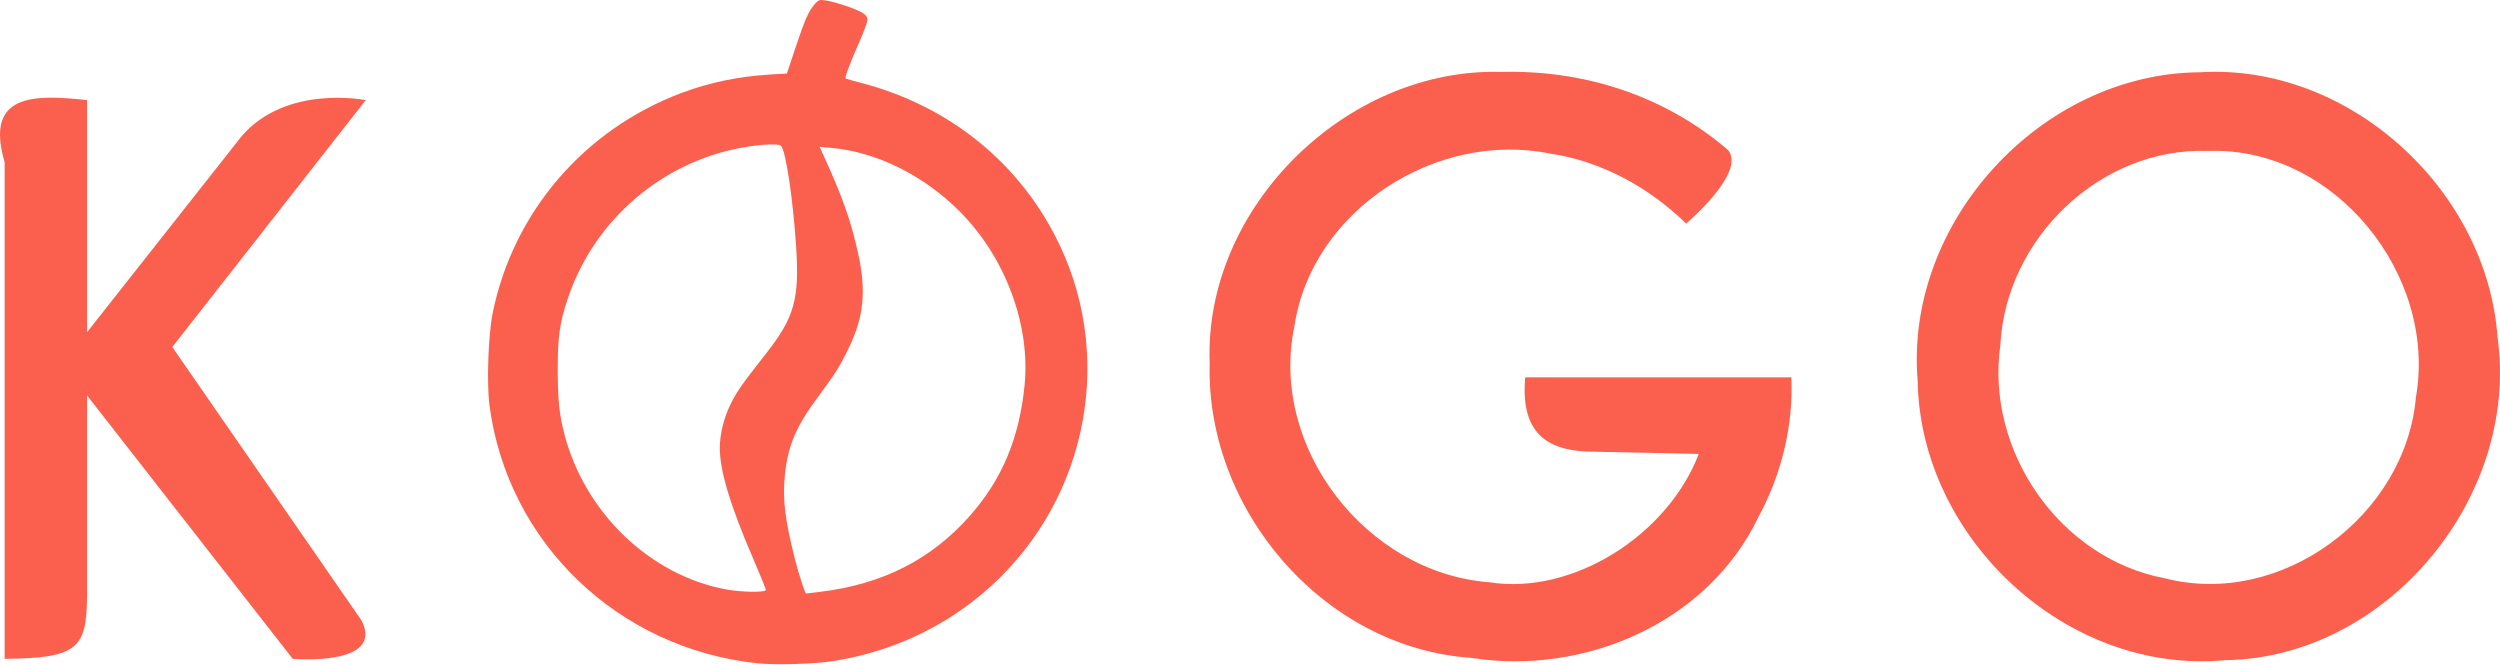
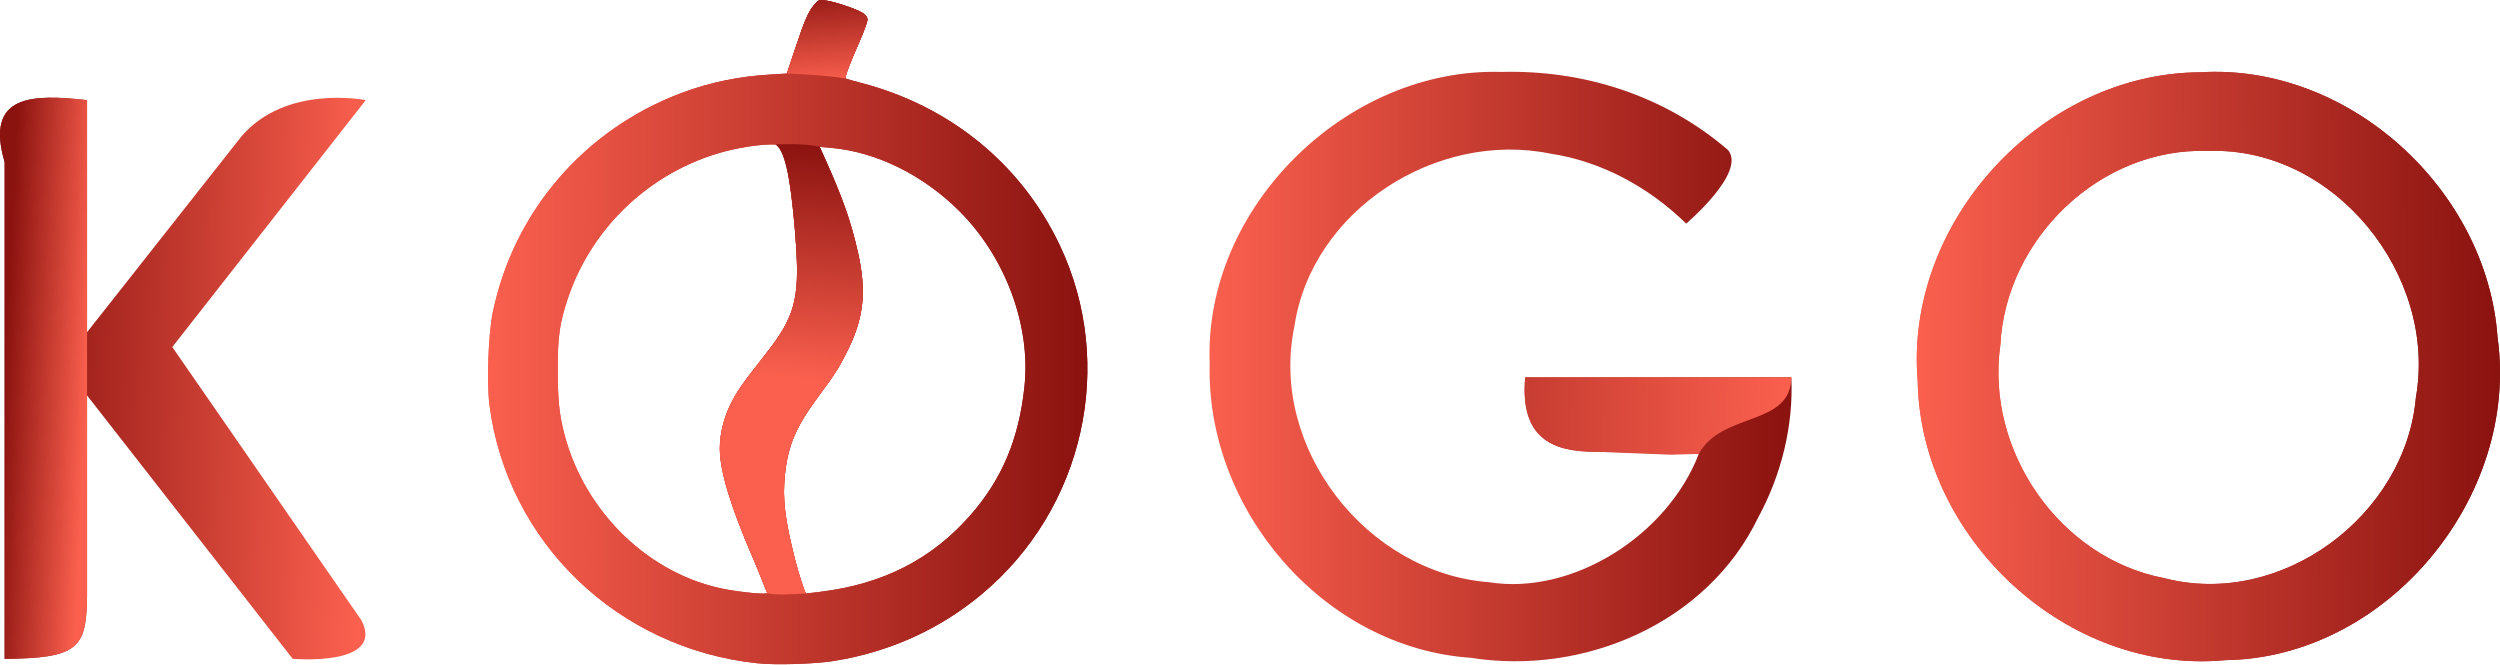
- <svg xmlns="http://www.w3.org/2000/svg" width="5449.678mm" height="1447.893mm" viewBox="0 0 5449.678 1447.893" version="1.1" id="svg8">
-   <defs id="defs2" />
-   <flowRoot transform="matrix(0.2645833,0,0,0.2645833,-2096.539,6723.081)" style="font-style:normal;font-weight:normal;font-size:40px;line-height:1.25;font-family:sans-serif;letter-spacing:0px;word-spacing:0px;fill:#000000;fill-opacity:1;stroke:none" id="flowRoot900-88" xml:space="preserve">
-     <flowRegion id="flowRegion902-1">
-       <rect y="-591.766" x="-67.143" height="127.143" width="48.571" id="rect904-1" />
-     </flowRegion>
-     <flowPara id="flowPara906-5" />
-   </flowRoot>
-   <g style="fill:#fb604e;fill-opacity:1;stroke-width:0.04" transform="matrix(16.9112,0,0,16.9112,490.0027,-9573.189)" id="layer1-1">
-     <path id="path1102" d="m 68.67,651.584 c -18.008,-1.888 -32.242,-15.588 -34.549,-33.255 -0.372,-2.847 -0.159,-9.081 0.405,-11.864 2.641,-13.034 11.816,-23.717 24.409,-28.421 3.593,-1.342 7.314,-2.111 11.394,-2.355 l 2.123,-0.127 1.06,-3.172 c 1.256,-3.761 1.7,-4.783 2.473,-5.697 0.542,-0.641 0.634,-0.675 1.49,-0.546 1.214,0.182 3.869,1.073 4.699,1.576 0.468,0.284 0.665,0.556 0.665,0.919 0,0.284 -0.499,1.635 -1.108,3.002 -1.114,2.499 -1.832,4.424 -1.7,4.556 0.039,0.039 0.94,0.297 2.002,0.574 11.474,2.986 20.654,10.487 25.594,20.915 7.295,15.396 3.135,33.992 -10.067,45 -5.426,4.525 -11.849,7.427 -19.019,8.593 -2.43,0.395 -7.51,0.552 -9.871,0.304 z m 8.034,-9.207 c 8.08,-0.977 14.373,-4.171 19.358,-9.827 4.13,-4.686 6.335,-9.941 7.027,-16.753 0.792,-7.792 -2.455,-16.528 -8.343,-22.442 -4.664,-4.685 -10.734,-7.69 -16.575,-8.207 l -1.495,-0.132 0.55,1.208 c 2.446,5.37 3.461,8.245 4.399,12.464 1.08,4.855 0.765,8.178 -1.156,12.177 -1.158,2.412 -1.772,3.395 -3.895,6.242 -2.945,3.948 -3.986,6.377 -4.375,10.202 -0.319,3.136 -0.006,5.723 1.333,11.004 0.445,1.756 1.267,4.275 1.396,4.275 0.023,0 0.822,-0.094 1.776,-0.21 z m -6.964,-0.256 c 0,-0.144 -0.775,-2.056 -1.722,-4.25 -2.87,-6.646 -4.218,-11.143 -4.209,-14.042 0.006,-1.828 0.518,-3.89 1.416,-5.698 0.798,-1.607 1.421,-2.493 4.566,-6.499 3.644,-4.642 4.302,-7.01 3.849,-13.865 -0.399,-6.026 -1.309,-12.122 -1.921,-12.87 -0.329,-0.401 -3.509,-0.163 -6.299,0.472 -9.907,2.253 -18.046,9.643 -21.232,19.278 -1.019,3.08 -1.274,4.885 -1.27,8.994 0.004,3.957 0.19,5.812 0.835,8.324 2.617,10.185 11.059,18.302 20.903,20.099 2.04,0.373 5.084,0.407 5.084,0.057 z" style="fill:#fb604e;fill-opacity:1;stroke-width:0.059" />
-     <path id="path1079" d="m -28.378,651.008 c 9.608,-0.058 10.519,-1.48 10.625,-8 v -25.949 l 26.508,33.949 c 0,0 11.921,1.039 8.878,-4.934 -8.132,-11.752 -16.267,-23.502 -24.398,-35.256 8.311,-10.61 16.624,-21.217 24.936,-31.826 0,0 -10.29,-2.083 -16.051,4.712 -6.624,8.401 -13.248,16.802 -19.873,25.203 V 578.992 c -6.985,-0.777 -13.209,-0.792 -10.625,8 z" style="font-style:normal;font-variant:normal;font-weight:bold;font-stretch:normal;font-size:105.833px;line-height:1.25;font-family:'Century Gothic';-inkscape-font-specification:'Century Gothic Bold';letter-spacing:2.646px;word-spacing:0px;fill:#fb604e;fill-opacity:1;stroke:none;stroke-width:0.01" />
-     <path id="path1083" d="m 164.575,575.359 c -19.982,-0.613 -38.405,17.491 -37.619,37.541 -0.538,18.835 14.636,36.684 33.684,37.98 14.592,2.312 30.502,-4.485 37.043,-18.139 2.973,-5.489 4.528,-11.771 4.248,-18.02 H 167.626 c -0.692,7.74 3.409,9.609 9,9.592 l 13.372,0.286 c -4.039,10.506 -16.273,18.252 -27.036,16.536 -15.771,-1.21 -28.342,-17.314 -25.096,-32.936 2.218,-15.049 18.341,-25.319 33.012,-22.309 6.621,0.994 12.736,4.368 17.498,9.018 0,0 7.789,-6.589 5.397,-9.482 -8.272,-7.101 -18.677,-10.341 -29.198,-10.069 z" style="font-style:normal;font-variant:normal;font-weight:bold;font-stretch:normal;font-size:105.833px;line-height:1.25;font-family:'Century Gothic';-inkscape-font-specification:'Century Gothic Bold';letter-spacing:2.646px;word-spacing:0px;fill:#fb604e;fill-opacity:1;stroke:none;stroke-width:0.01" />
-     <path id="path1085" d="m 254.583,575.403 c -20.481,0.132 -38.124,19.379 -36.365,39.826 0.354,20.249 19.232,37.881 39.652,35.951 20.817,-0.281 37.965,-21.007 35.092,-41.607 -1.35,-19.028 -19.143,-35.361 -38.379,-34.17 z m 1.076,10.141 c 16.268,-0.584 29.571,15.986 26.777,31.771 -1.334,15.258 -17.354,27.178 -32.374,23.309 -13.584,-2.562 -23.129,-16.471 -21.189,-30.064 0.69,-13.724 12.904,-25.523 26.787,-25.016 z" style="font-style:normal;font-variant:normal;font-weight:bold;font-stretch:normal;font-size:105.833px;line-height:1.25;font-family:'Century Gothic';-inkscape-font-specification:'Century Gothic Bold';letter-spacing:2.646px;word-spacing:0px;fill:#fb604e;fill-opacity:1;stroke:none;stroke-width:0.01" />
+ <svg xmlns="http://www.w3.org/2000/svg" xmlns:xlink="http://www.w3.org/1999/xlink" width="5449.678mm" height="1447.893mm" viewBox="0 0 5449.678 1447.893" version="1.1" id="svg8">
+   <defs id="defs2">
+     <linearGradient id="linearGradient943">
+       <stop id="stop939" offset="0" style="stop-color:#fb604e;stop-opacity:1;" />
+       <stop id="stop941" offset="1" style="stop-color:#8a120f;stop-opacity:1" />
+     </linearGradient>
+     <linearGradient xlink:href="#linearGradient943" id="linearGradient3382" gradientUnits="userSpaceOnUse" x1="17.766" y1="614.323" x2="-28.294" y2="613.216" />
+     <linearGradient xlink:href="#linearGradient943" id="linearGradient3384" gradientUnits="userSpaceOnUse" x1="126.932" y1="613.334" x2="201.963" y2="613.334" />
+     <linearGradient xlink:href="#linearGradient943" id="linearGradient3386" gradientUnits="userSpaceOnUse" x1="218.218" y1="615.229" x2="293.215" y2="614.883" />
+     <linearGradient xlink:href="#linearGradient943" id="linearGradient3388" gradientUnits="userSpaceOnUse" x1="33.935" y1="608.894" x2="111.194" y2="608.894" />
+     <linearGradient xlink:href="#linearGradient943" id="linearGradient3390" gradientUnits="userSpaceOnUse" gradientTransform="matrix(63.91643,0,0,63.91643,-15286.383,-44811.343)" x1="71.68" y1="614.761" x2="74.329" y2="584.351" />
+     <linearGradient xlink:href="#linearGradient943" id="linearGradient3392" gradientUnits="userSpaceOnUse" x1="76.765" y1="576.919" x2="75.894" y2="564.109" />
+     <linearGradient xlink:href="#linearGradient943" id="linearGradient3394" gradientUnits="userSpaceOnUse" x1="33.935" y1="608.894" x2="111.194" y2="608.894" />
+     <linearGradient xlink:href="#linearGradient943" id="linearGradient3396" gradientUnits="userSpaceOnUse" gradientTransform="matrix(63.91643,0,0,63.91643,-15286.383,-44811.343)" x1="71.68" y1="614.761" x2="74.329" y2="584.351" />
+     <linearGradient xlink:href="#linearGradient943" id="linearGradient3398" gradientUnits="userSpaceOnUse" x1="76.765" y1="576.919" x2="75.894" y2="564.109" />
+     <linearGradient xlink:href="#linearGradient943" id="linearGradient3400" gradientUnits="userSpaceOnUse" x1="-17.753" y1="617.059" x2="-28.571" y2="616.535" />
+     <linearGradient xlink:href="#linearGradient943" id="linearGradient3402" gradientUnits="userSpaceOnUse" x1="201.931" y1="614.722" x2="126.956" y2="612.9" />
+     <linearGradient xlink:href="#linearGradient943" id="linearGradient3404" gradientUnits="userSpaceOnUse" x1="218.218" y1="615.229" x2="293.215" y2="614.883" />
+   </defs>
+   <g id="layer1" transform="translate(1825.623,9146.615)">
+     <g transform="translate(1464.119,-81.32046)" id="layer1-3">
+       <g id="layer1-8" transform="matrix(4.712903,0,0,4.712903,7906.509,29215.131)" style="stroke-width:0.212" />
+       <path id="path1110" d="" style="opacity:1;fill:#e32201;fill-opacity:1;stroke:none;stroke-width:0.019;stroke-linecap:round;stroke-linejoin:round;stroke-miterlimit:4;stroke-dasharray:none;stroke-dashoffset:0;stroke-opacity:1" />
+       <g id="layer1-8-4" transform="matrix(4.712903,0,0,4.712903,31606.636,26561.705)" style="stroke-width:0.212" />
+       <path id="path1110-9" d="" style="opacity:1;fill:#e32201;fill-opacity:1;stroke:none;stroke-width:0.019;stroke-linecap:round;stroke-linejoin:round;stroke-miterlimit:4;stroke-dasharray:none;stroke-dashoffset:0;stroke-opacity:1" />
+       <g transform="translate(-4404.87,-8529.106)" id="g3380">
+         <g transform="translate(4218.458,7623.4)" id="g3260">
+           <g transform="matrix(0.2645833,0,0,0.2645833,-563.7354,1044.23)" style="fill:#e32201;fill-opacity:1;stroke:none;stroke-width:0.873;stroke-opacity:1" id="g3222" />
+           <g transform="matrix(0.2645833,0,0,0.2645833,-563.7354,1044.23)" style="fill:#e32201;fill-opacity:1;stroke:none;stroke-width:0.873;stroke-opacity:1" id="g3224" />
+           <g transform="matrix(0.2645833,0,0,0.2645833,-563.7354,1044.23)" style="fill:#e32201;fill-opacity:1;stroke:none;stroke-width:0.873;stroke-opacity:1" id="g3226" />
+           <g transform="matrix(0.2645833,0,0,0.2645833,-563.7354,1044.23)" style="fill:#e32201;fill-opacity:1;stroke:none;stroke-width:0.873;stroke-opacity:1" id="g3228" />
+           <g transform="matrix(0.2645833,0,0,0.2645833,-563.7354,1044.23)" style="fill:#e32201;fill-opacity:1;stroke:none;stroke-width:0.873;stroke-opacity:1" id="g3230" />
+           <g transform="matrix(0.2645833,0,0,0.2645833,-563.7354,1044.23)" style="fill:#e32201;fill-opacity:1;stroke:none;stroke-width:0.873;stroke-opacity:1" id="g3232" />
+           <g transform="matrix(0.2645833,0,0,0.2645833,-563.7354,1044.23)" style="fill:#e32201;fill-opacity:1;stroke:none;stroke-width:0.873;stroke-opacity:1" id="g3234" />
+           <g transform="matrix(0.2645833,0,0,0.2645833,-563.7354,1044.23)" style="fill:#e32201;fill-opacity:1;stroke:none;stroke-width:0.873;stroke-opacity:1" id="g3236" />
+           <g transform="matrix(0.2645833,0,0,0.2645833,-563.7354,1044.23)" style="fill:#e32201;fill-opacity:1;stroke:none;stroke-width:0.873;stroke-opacity:1" id="g3238" />
+           <g transform="matrix(0.2645833,0,0,0.2645833,-563.7354,1044.23)" style="fill:#e32201;fill-opacity:1;stroke:none;stroke-width:0.873;stroke-opacity:1" id="g3240" />
+           <g transform="matrix(0.2645833,0,0,0.2645833,-563.7354,1044.23)" style="fill:#e32201;fill-opacity:1;stroke:none;stroke-width:0.873;stroke-opacity:1" id="g3242" />
+           <g transform="matrix(0.2645833,0,0,0.2645833,-563.7354,1044.23)" style="fill:#e32201;fill-opacity:1;stroke:none;stroke-width:0.873;stroke-opacity:1" id="g3244" />
+           <g transform="matrix(0.2645833,0,0,0.2645833,-563.7354,1044.23)" style="fill:#e32201;fill-opacity:1;stroke:none;stroke-width:0.873;stroke-opacity:1" id="g3246" />
+           <g transform="matrix(0.2645833,0,0,0.2645833,-563.7354,1044.23)" style="fill:#e32201;fill-opacity:1;stroke:none;stroke-width:0.873;stroke-opacity:1" id="g3248" />
+           <g transform="matrix(0.2645833,0,0,0.2645833,-563.7354,1044.23)" style="fill:#e32201;fill-opacity:1;stroke:none;stroke-width:0.873;stroke-opacity:1" id="g3250" />
+           <flowRoot transform="matrix(0.2645833,0,0,0.2645833,-5143.742,2211.721)" style="font-style:normal;font-weight:normal;font-size:40px;line-height:1.25;font-family:sans-serif;letter-spacing:0px;word-spacing:0px;fill:#000000;fill-opacity:1;stroke:none" id="flowRoot3258" xml:space="preserve">
+             <flowRegion id="flowRegion3254">
+               <rect y="-591.766" x="-67.143" height="127.143" width="48.571" id="rect3252" />
+             </flowRegion>
+             <flowPara id="flowPara3256" />
+           </flowRoot>
+         </g>
+         <g transform="translate(4162.331,3975.171)" id="g3310">
+           <g transform="matrix(0.2645833,0,0,0.2645833,-563.7354,1044.23)" style="fill:#e32201;fill-opacity:1;stroke:none;stroke-width:0.873;stroke-opacity:1" id="g3262" />
+           <g transform="matrix(0.2645833,0,0,0.2645833,-563.7354,1044.23)" style="fill:#e32201;fill-opacity:1;stroke:none;stroke-width:0.873;stroke-opacity:1" id="g3264" />
+           <g transform="matrix(0.2645833,0,0,0.2645833,-563.7354,1044.23)" style="fill:#e32201;fill-opacity:1;stroke:none;stroke-width:0.873;stroke-opacity:1" id="g3266" />
+           <g transform="matrix(0.2645833,0,0,0.2645833,-563.7354,1044.23)" style="fill:#e32201;fill-opacity:1;stroke:none;stroke-width:0.873;stroke-opacity:1" id="g3268" />
+           <g transform="matrix(0.2645833,0,0,0.2645833,-563.7354,1044.23)" style="fill:#e32201;fill-opacity:1;stroke:none;stroke-width:0.873;stroke-opacity:1" id="g3270" />
+           <g transform="matrix(0.2645833,0,0,0.2645833,-563.7354,1044.23)" style="fill:#e32201;fill-opacity:1;stroke:none;stroke-width:0.873;stroke-opacity:1" id="g3272" />
+           <g transform="matrix(0.2645833,0,0,0.2645833,-563.7354,1044.23)" style="fill:#e32201;fill-opacity:1;stroke:none;stroke-width:0.873;stroke-opacity:1" id="g3274" />
+           <g transform="matrix(0.2645833,0,0,0.2645833,-563.7354,1044.23)" style="fill:#e32201;fill-opacity:1;stroke:none;stroke-width:0.873;stroke-opacity:1" id="g3276" />
+           <g transform="matrix(0.2645833,0,0,0.2645833,-563.7354,1044.23)" style="fill:#e32201;fill-opacity:1;stroke:none;stroke-width:0.873;stroke-opacity:1" id="g3278" />
+           <g transform="matrix(0.2645833,0,0,0.2645833,-563.7354,1044.23)" style="fill:#e32201;fill-opacity:1;stroke:none;stroke-width:0.873;stroke-opacity:1" id="g3280" />
+           <g transform="matrix(0.2645833,0,0,0.2645833,-563.7354,1044.23)" style="fill:#e32201;fill-opacity:1;stroke:none;stroke-width:0.873;stroke-opacity:1" id="g3282" />
+           <g transform="matrix(0.2645833,0,0,0.2645833,-563.7354,1044.23)" style="fill:#e32201;fill-opacity:1;stroke:none;stroke-width:0.873;stroke-opacity:1" id="g3284" />
+           <g transform="matrix(0.2645833,0,0,0.2645833,-563.7354,1044.23)" style="fill:#e32201;fill-opacity:1;stroke:none;stroke-width:0.873;stroke-opacity:1" id="g3286" />
+           <g transform="matrix(0.2645833,0,0,0.2645833,-563.7354,1044.23)" style="fill:#e32201;fill-opacity:1;stroke:none;stroke-width:0.873;stroke-opacity:1" id="g3288" />
+           <g transform="matrix(0.2645833,0,0,0.2645833,-563.7354,1044.23)" style="fill:#e32201;fill-opacity:1;stroke:none;stroke-width:0.873;stroke-opacity:1" id="g3290" />
+           <flowRoot transform="matrix(0.2645833,0,0,0.2645833,-5143.742,2211.721)" style="font-style:normal;font-weight:normal;font-size:40px;line-height:1.25;font-family:sans-serif;letter-spacing:0px;word-spacing:0px;fill:#000000;fill-opacity:1;stroke:none" id="flowRoot3298" xml:space="preserve">
+             <flowRegion id="flowRegion3294">
+               <rect y="-591.766" x="-67.143" height="127.143" width="48.571" id="rect3292" />
+             </flowRegion>
+             <flowPara id="flowPara3296" />
+           </flowRoot>
+           <g id="g3308" transform="matrix(1.493048,0,0,1.493048,-2700.931,-4054.332)" style="fill:#fb604e;fill-opacity:1;stroke-width:0.67">
+             <g id="g3306" transform="matrix(11.32663,0,0,11.32663,96.26637,-6717.945)" style="fill:#fb604e;fill-opacity:1;stroke-width:0.04">
+               <path style="font-style:normal;font-variant:normal;font-weight:bold;font-stretch:normal;font-size:105.833px;line-height:1.25;font-family:'Century Gothic';-inkscape-font-specification:'Century Gothic Bold';letter-spacing:2.646px;word-spacing:0px;fill:url(#linearGradient3382);fill-opacity:1;stroke:none;stroke-width:0.01" d="m -28.378,651.008 c 9.608,-0.058 10.519,-1.48 10.625,-8 v -25.949 l 26.508,33.949 c 0,0 11.921,1.039 8.878,-4.934 -8.132,-11.752 -16.267,-23.502 -24.398,-35.256 8.311,-10.61 16.624,-21.217 24.936,-31.826 0,0 -10.29,-2.083 -16.051,4.712 -6.624,8.401 -13.248,16.802 -19.873,25.203 V 578.992 c -6.985,-0.777 -13.209,-0.792 -10.625,8 z" id="path3300" />
+               <path style="font-style:normal;font-variant:normal;font-weight:bold;font-stretch:normal;font-size:105.833px;line-height:1.25;font-family:'Century Gothic';-inkscape-font-specification:'Century Gothic Bold';letter-spacing:2.646px;word-spacing:0px;fill:url(#linearGradient3384);fill-opacity:1;stroke:none;stroke-width:0.01" d="m 164.575,575.359 c -19.982,-0.613 -38.405,17.491 -37.619,37.541 -0.538,18.835 14.636,36.684 33.684,37.98 14.592,2.312 30.502,-4.485 37.043,-18.139 2.973,-5.489 4.528,-11.771 4.248,-18.02 H 167.626 c -0.692,7.74 3.409,9.609 9,9.592 l 13.372,0.286 c -4.039,10.506 -16.273,18.252 -27.036,16.536 -15.771,-1.21 -28.342,-17.314 -25.096,-32.936 2.218,-15.049 18.341,-25.319 33.012,-22.309 6.621,0.994 12.736,4.368 17.498,9.018 0,0 7.789,-6.589 5.397,-9.482 -8.272,-7.101 -18.677,-10.341 -29.198,-10.069 z" id="path3302" />
+               <path style="font-style:normal;font-variant:normal;font-weight:bold;font-stretch:normal;font-size:105.833px;line-height:1.25;font-family:'Century Gothic';-inkscape-font-specification:'Century Gothic Bold';letter-spacing:2.646px;word-spacing:0px;fill:url(#linearGradient3386);fill-opacity:1;stroke:none;stroke-width:0.01" d="m 254.583,575.403 c -20.481,0.132 -38.124,19.379 -36.365,39.826 0.354,20.249 19.232,37.881 39.652,35.951 20.817,-0.281 37.965,-21.007 35.092,-41.607 -1.35,-19.028 -19.143,-35.361 -38.379,-34.17 z m 1.076,10.141 c 16.268,-0.584 29.571,15.986 26.777,31.771 -1.334,15.258 -17.354,27.178 -32.374,23.309 -13.584,-2.562 -23.129,-16.471 -21.189,-30.064 0.69,-13.724 12.904,-25.523 26.787,-25.016 z" id="path3304" />
+             </g>
+           </g>
+         </g>
+         <g id="g3378" transform="translate(4162.331,3975.171)">
+           <g id="g3312" style="fill:#e32201;fill-opacity:1;stroke:none;stroke-width:0.873;stroke-opacity:1" transform="matrix(0.2645833,0,0,0.2645833,-563.7354,1044.23)" />
+           <g id="g3314" style="fill:#e32201;fill-opacity:1;stroke:none;stroke-width:0.873;stroke-opacity:1" transform="matrix(0.2645833,0,0,0.2645833,-563.7354,1044.23)" />
+           <g id="g3316" style="fill:#e32201;fill-opacity:1;stroke:none;stroke-width:0.873;stroke-opacity:1" transform="matrix(0.2645833,0,0,0.2645833,-563.7354,1044.23)" />
+           <g id="g3318" style="fill:#e32201;fill-opacity:1;stroke:none;stroke-width:0.873;stroke-opacity:1" transform="matrix(0.2645833,0,0,0.2645833,-563.7354,1044.23)" />
+           <g id="g3320" style="fill:#e32201;fill-opacity:1;stroke:none;stroke-width:0.873;stroke-opacity:1" transform="matrix(0.2645833,0,0,0.2645833,-563.7354,1044.23)" />
+           <g id="g3322" style="fill:#e32201;fill-opacity:1;stroke:none;stroke-width:0.873;stroke-opacity:1" transform="matrix(0.2645833,0,0,0.2645833,-563.7354,1044.23)" />
+           <g id="g3324" style="fill:#e32201;fill-opacity:1;stroke:none;stroke-width:0.873;stroke-opacity:1" transform="matrix(0.2645833,0,0,0.2645833,-563.7354,1044.23)" />
+           <g id="g3326" style="fill:#e32201;fill-opacity:1;stroke:none;stroke-width:0.873;stroke-opacity:1" transform="matrix(0.2645833,0,0,0.2645833,-563.7354,1044.23)" />
+           <g id="g3328" style="fill:#e32201;fill-opacity:1;stroke:none;stroke-width:0.873;stroke-opacity:1" transform="matrix(0.2645833,0,0,0.2645833,-563.7354,1044.23)" />
+           <g id="g3330" style="fill:#e32201;fill-opacity:1;stroke:none;stroke-width:0.873;stroke-opacity:1" transform="matrix(0.2645833,0,0,0.2645833,-563.7354,1044.23)" />
+           <g id="g3332" style="fill:#e32201;fill-opacity:1;stroke:none;stroke-width:0.873;stroke-opacity:1" transform="matrix(0.2645833,0,0,0.2645833,-563.7354,1044.23)" />
+           <g id="g3334" style="fill:#e32201;fill-opacity:1;stroke:none;stroke-width:0.873;stroke-opacity:1" transform="matrix(0.2645833,0,0,0.2645833,-563.7354,1044.23)" />
+           <g id="g3336" style="fill:#e32201;fill-opacity:1;stroke:none;stroke-width:0.873;stroke-opacity:1" transform="matrix(0.2645833,0,0,0.2645833,-563.7354,1044.23)" />
+           <g id="g3338" style="fill:#e32201;fill-opacity:1;stroke:none;stroke-width:0.873;stroke-opacity:1" transform="matrix(0.2645833,0,0,0.2645833,-563.7354,1044.23)" />
+           <g id="g3340" style="fill:#e32201;fill-opacity:1;stroke:none;stroke-width:0.873;stroke-opacity:1" transform="matrix(0.2645833,0,0,0.2645833,-563.7354,1044.23)" />
+           <flowRoot xml:space="preserve" id="flowRoot3348" style="font-style:normal;font-weight:normal;font-size:40px;line-height:1.25;font-family:sans-serif;letter-spacing:0px;word-spacing:0px;fill:#000000;fill-opacity:1;stroke:none" transform="matrix(0.2645833,0,0,0.2645833,-5143.742,2211.721)">
+             <flowRegion id="flowRegion3344">
+               <rect id="rect3342" width="48.571" height="127.143" x="-67.143" y="-591.766" />
+             </flowRegion>
+             <flowPara id="flowPara3346" />
+           </flowRoot>
+           <g style="fill:#fb604e;fill-opacity:1;stroke-width:0.67" transform="matrix(1.493048,0,0,1.493048,-2700.931,-4054.332)" id="g3376">
+             <g style="fill:#fb604e;fill-opacity:1;stroke-width:0.04" transform="matrix(11.32663,0,0,11.32663,96.26637,-6717.945)" id="g3374">
+               <g id="g3366">
+                 <g id="g3356">
+                   <path transform="translate(-7.1578502e-6,-4.24819e-6)" style="fill:url(#linearGradient3388);fill-opacity:1;stroke-width:0.059" d="m 68.67,651.584 c -18.008,-1.888 -32.242,-15.588 -34.549,-33.255 -0.372,-2.847 -0.159,-9.081 0.405,-11.864 2.641,-13.034 11.816,-23.717 24.409,-28.421 3.593,-1.342 7.314,-2.111 11.394,-2.355 l 2.123,-0.127 1.06,-3.172 c 1.256,-3.761 1.7,-4.783 2.473,-5.697 0.542,-0.641 0.634,-0.675 1.49,-0.546 1.214,0.182 3.869,1.073 4.699,1.576 0.468,0.284 0.665,0.556 0.665,0.919 0,0.284 -0.499,1.635 -1.108,3.002 -1.114,2.499 -1.832,4.424 -1.7,4.556 0.039,0.039 0.94,0.297 2.002,0.574 11.474,2.986 20.654,10.487 25.594,20.915 7.295,15.396 3.135,33.992 -10.067,45 -5.426,4.525 -11.849,7.427 -19.019,8.593 -2.43,0.395 -7.51,0.552 -9.871,0.304 z m 8.034,-9.207 c 8.08,-0.977 14.373,-4.171 19.358,-9.827 4.13,-4.686 6.335,-9.941 7.027,-16.753 0.792,-7.792 -2.455,-16.528 -8.343,-22.442 -4.664,-4.685 -10.734,-7.69 -16.575,-8.207 l -1.495,-0.132 0.55,1.208 c 2.446,5.37 3.461,8.245 4.399,12.464 1.08,4.855 0.765,8.178 -1.156,12.177 -1.158,2.412 -1.772,3.395 -3.895,6.242 -2.945,3.948 -3.986,6.377 -4.375,10.202 -0.319,3.136 -0.006,5.723 1.333,11.004 0.445,1.756 1.267,4.275 1.396,4.275 0.023,0 0.822,-0.094 1.776,-0.21 z m -6.964,-0.256 c -0.064,-0.129 -0.775,-2.056 -1.722,-4.25 -2.87,-6.646 -4.218,-11.143 -4.209,-14.042 0.006,-1.828 0.518,-3.89 1.416,-5.698 0.798,-1.607 1.421,-2.493 4.566,-6.499 3.644,-4.642 4.302,-7.01 3.849,-13.865 -0.399,-6.026 -1.309,-12.122 -1.921,-12.87 -0.329,-0.401 -3.509,-0.163 -6.299,0.472 -9.907,2.253 -18.046,9.643 -21.232,19.278 -1.019,3.08 -1.274,4.885 -1.27,8.994 0.004,3.957 0.19,5.812 0.835,8.324 2.617,10.185 11.059,18.302 20.903,20.099 2.04,0.373 5.419,0.728 5.263,0.415 z" id="path3350" />
+                   <path style="fill:url(#linearGradient3390);fill-opacity:1;stroke-width:3.78" d="m -10751.046,-7438.869 c 100.099,47.013 146.008,449.492 171.478,834.656 28.973,438.113 -13.054,589.51 -245.998,886.195 -200.993,255.991 -240.814,312.667 -291.832,415.363 -57.422,115.584 -90.152,247.393 -90.536,364.213 -0.55,185.294 85.618,472.762 269.034,897.535 60.55,140.228 117.698,290.005 121.807,298.221 54.333,19.449 227.358,8.993 319.861,3.215 -8.195,0 -60.749,-160.97 -89.202,-273.215 -85.585,-337.502 -105.582,-502.887 -85.197,-703.312 24.867,-244.493 91.428,-399.699 279.647,-652.061 135.73,-181.983 174.953,-244.833 248.976,-398.971 122.753,-255.604 142.916,-467.992 73.889,-778.318 -59.979,-269.646 -160.21,-531.878 -316.548,-875.093 -139.809,-29.782 -289.924,-19.9 -365.379,-18.428 z" id="path3352" transform="matrix(0.01564545,0,0,0.01564545,239.162,701.0928)" />
+                   <path id="path3354" d="m 72.451,575.562 1.06,-3.172 c 1.256,-3.761 1.7,-4.783 2.473,-5.697 0.542,-0.641 0.634,-0.675 1.49,-0.546 1.214,0.182 3.869,1.073 4.699,1.576 0.468,0.284 0.665,0.556 0.665,0.919 0,0.284 -0.499,1.635 -1.108,3.002 -1.114,2.499 -1.832,4.424 -1.7,4.556 -3.167,-0.506 -7.613,-0.637 -7.58,-0.637 z" style="fill:url(#linearGradient3392);fill-opacity:1;stroke-width:0.059" />
+                 </g>
+                 <g id="g3364">
+                   <path id="path3358" d="m 68.67,651.584 c -18.008,-1.888 -32.242,-15.588 -34.549,-33.255 -0.372,-2.847 -0.159,-9.081 0.405,-11.864 2.641,-13.034 11.816,-23.717 24.409,-28.421 3.593,-1.342 7.314,-2.111 11.394,-2.355 l 2.123,-0.127 1.06,-3.172 c 1.256,-3.761 1.7,-4.783 2.473,-5.697 0.542,-0.641 0.634,-0.675 1.49,-0.546 1.214,0.182 3.869,1.073 4.699,1.576 0.468,0.284 0.665,0.556 0.665,0.919 0,0.284 -0.499,1.635 -1.108,3.002 -1.114,2.499 -1.832,4.424 -1.7,4.556 0.039,0.039 0.94,0.297 2.002,0.574 11.474,2.986 20.654,10.487 25.594,20.915 7.295,15.396 3.135,33.992 -10.067,45 -5.426,4.525 -11.849,7.427 -19.019,8.593 -2.43,0.395 -7.51,0.552 -9.871,0.304 z m 8.034,-9.207 c 8.08,-0.977 14.373,-4.171 19.358,-9.827 4.13,-4.686 6.335,-9.941 7.027,-16.753 0.792,-7.792 -2.455,-16.528 -8.343,-22.442 -4.664,-4.685 -10.734,-7.69 -16.575,-8.207 l -1.495,-0.132 0.55,1.208 c 2.446,5.37 3.461,8.245 4.399,12.464 1.08,4.855 0.765,8.178 -1.156,12.177 -1.158,2.412 -1.772,3.395 -3.895,6.242 -2.945,3.948 -3.986,6.377 -4.375,10.202 -0.319,3.136 -0.006,5.723 1.333,11.004 0.445,1.756 1.267,4.275 1.396,4.275 0.023,0 0.822,-0.094 1.776,-0.21 z m -6.964,-0.256 c -0.064,-0.129 -0.775,-2.056 -1.722,-4.25 -2.87,-6.646 -4.218,-11.143 -4.209,-14.042 0.006,-1.828 0.518,-3.89 1.416,-5.698 0.798,-1.607 1.421,-2.493 4.566,-6.499 3.644,-4.642 4.302,-7.01 3.849,-13.865 -0.399,-6.026 -1.309,-12.122 -1.921,-12.87 -0.329,-0.401 -3.509,-0.163 -6.299,0.472 -9.907,2.253 -18.046,9.643 -21.232,19.278 -1.019,3.08 -1.274,4.885 -1.27,8.994 0.004,3.957 0.19,5.812 0.835,8.324 2.617,10.185 11.059,18.302 20.903,20.099 2.04,0.373 5.419,0.728 5.263,0.415 z" style="fill:url(#linearGradient3394);fill-opacity:1;stroke-width:0.059" transform="translate(-7.1578502e-6,-4.24819e-6)" />
+                   <path transform="matrix(0.01564545,0,0,0.01564545,239.162,701.0928)" id="path3360" d="m -10751.046,-7438.869 c 100.099,47.013 146.008,449.492 171.478,834.656 28.973,438.113 -13.054,589.51 -245.998,886.195 -200.993,255.991 -240.814,312.667 -291.832,415.363 -57.422,115.584 -90.152,247.393 -90.536,364.213 -0.55,185.294 85.618,472.762 269.034,897.535 60.55,140.228 117.698,290.005 121.807,298.221 54.333,19.449 227.358,8.993 319.861,3.215 -8.195,0 -60.749,-160.97 -89.202,-273.215 -85.585,-337.502 -105.582,-502.887 -85.197,-703.312 24.867,-244.493 91.428,-399.699 279.647,-652.061 135.73,-181.983 174.953,-244.833 248.976,-398.971 122.753,-255.604 142.916,-467.992 73.889,-778.318 -59.979,-269.646 -160.21,-531.878 -316.548,-875.093 -139.809,-29.782 -289.924,-19.9 -365.379,-18.428 z" style="fill:url(#linearGradient3396);fill-opacity:1;stroke-width:3.78" />
+                   <path style="fill:url(#linearGradient3398);fill-opacity:1;stroke-width:0.059" d="m 72.451,575.562 1.06,-3.172 c 1.256,-3.761 1.7,-4.783 2.473,-5.697 0.542,-0.641 0.634,-0.675 1.49,-0.546 1.214,0.182 3.869,1.073 4.699,1.576 0.468,0.284 0.665,0.556 0.665,0.919 0,0.284 -0.499,1.635 -1.108,3.002 -1.114,2.499 -1.832,4.424 -1.7,4.556 -3.167,-0.506 -7.613,-0.637 -7.58,-0.637 z" id="path3362" />
+                 </g>
+               </g>
+               <path id="path3368" d="m -28.378,651.008 c 9.608,-0.058 10.519,-1.48 10.625,-8 v -25.949 -8.153 -29.914 c -6.985,-0.777 -13.209,-0.792 -10.625,8 z" style="font-style:normal;font-variant:normal;font-weight:bold;font-stretch:normal;font-size:105.833px;line-height:1.25;font-family:'Century Gothic';-inkscape-font-specification:'Century Gothic Bold';letter-spacing:2.646px;word-spacing:0px;fill:url(#linearGradient3400);fill-opacity:1;stroke:none;stroke-width:0.01" />
+               <path id="path3370" d="m 189.998,624.6 c 2.973,-5.489 11.867,-3.491 11.933,-9.878 H 167.626 c -0.692,7.74 3.409,9.609 9,9.592 l 9.754,0.384 z" style="font-style:normal;font-variant:normal;font-weight:bold;font-stretch:normal;font-size:105.833px;line-height:1.25;font-family:'Century Gothic';-inkscape-font-specification:'Century Gothic Bold';letter-spacing:2.646px;word-spacing:0px;fill:url(#linearGradient3402);fill-opacity:1;stroke:none;stroke-width:0.01" />
+               <path id="path3372" d="m 254.583,575.403 c -20.481,0.132 -38.124,19.379 -36.365,39.826 0.354,20.249 19.232,37.881 39.652,35.951 20.817,-0.281 37.965,-21.007 35.092,-41.607 -1.35,-19.028 -19.143,-35.361 -38.379,-34.17 z m 1.076,10.141 c 16.268,-0.584 29.571,15.986 26.777,31.771 -1.334,15.258 -17.354,27.178 -32.374,23.309 -13.584,-2.562 -23.129,-16.471 -21.189,-30.064 0.69,-13.724 12.904,-25.523 26.787,-25.016 z" style="font-style:normal;font-variant:normal;font-weight:bold;font-stretch:normal;font-size:105.833px;line-height:1.25;font-family:'Century Gothic';-inkscape-font-specification:'Century Gothic Bold';letter-spacing:2.646px;word-spacing:0px;fill:url(#linearGradient3404);fill-opacity:1;stroke:none;stroke-width:0.01" />
+             </g>
+           </g>
+         </g>
+       </g>
+     </g>
  </g>
</svg>
